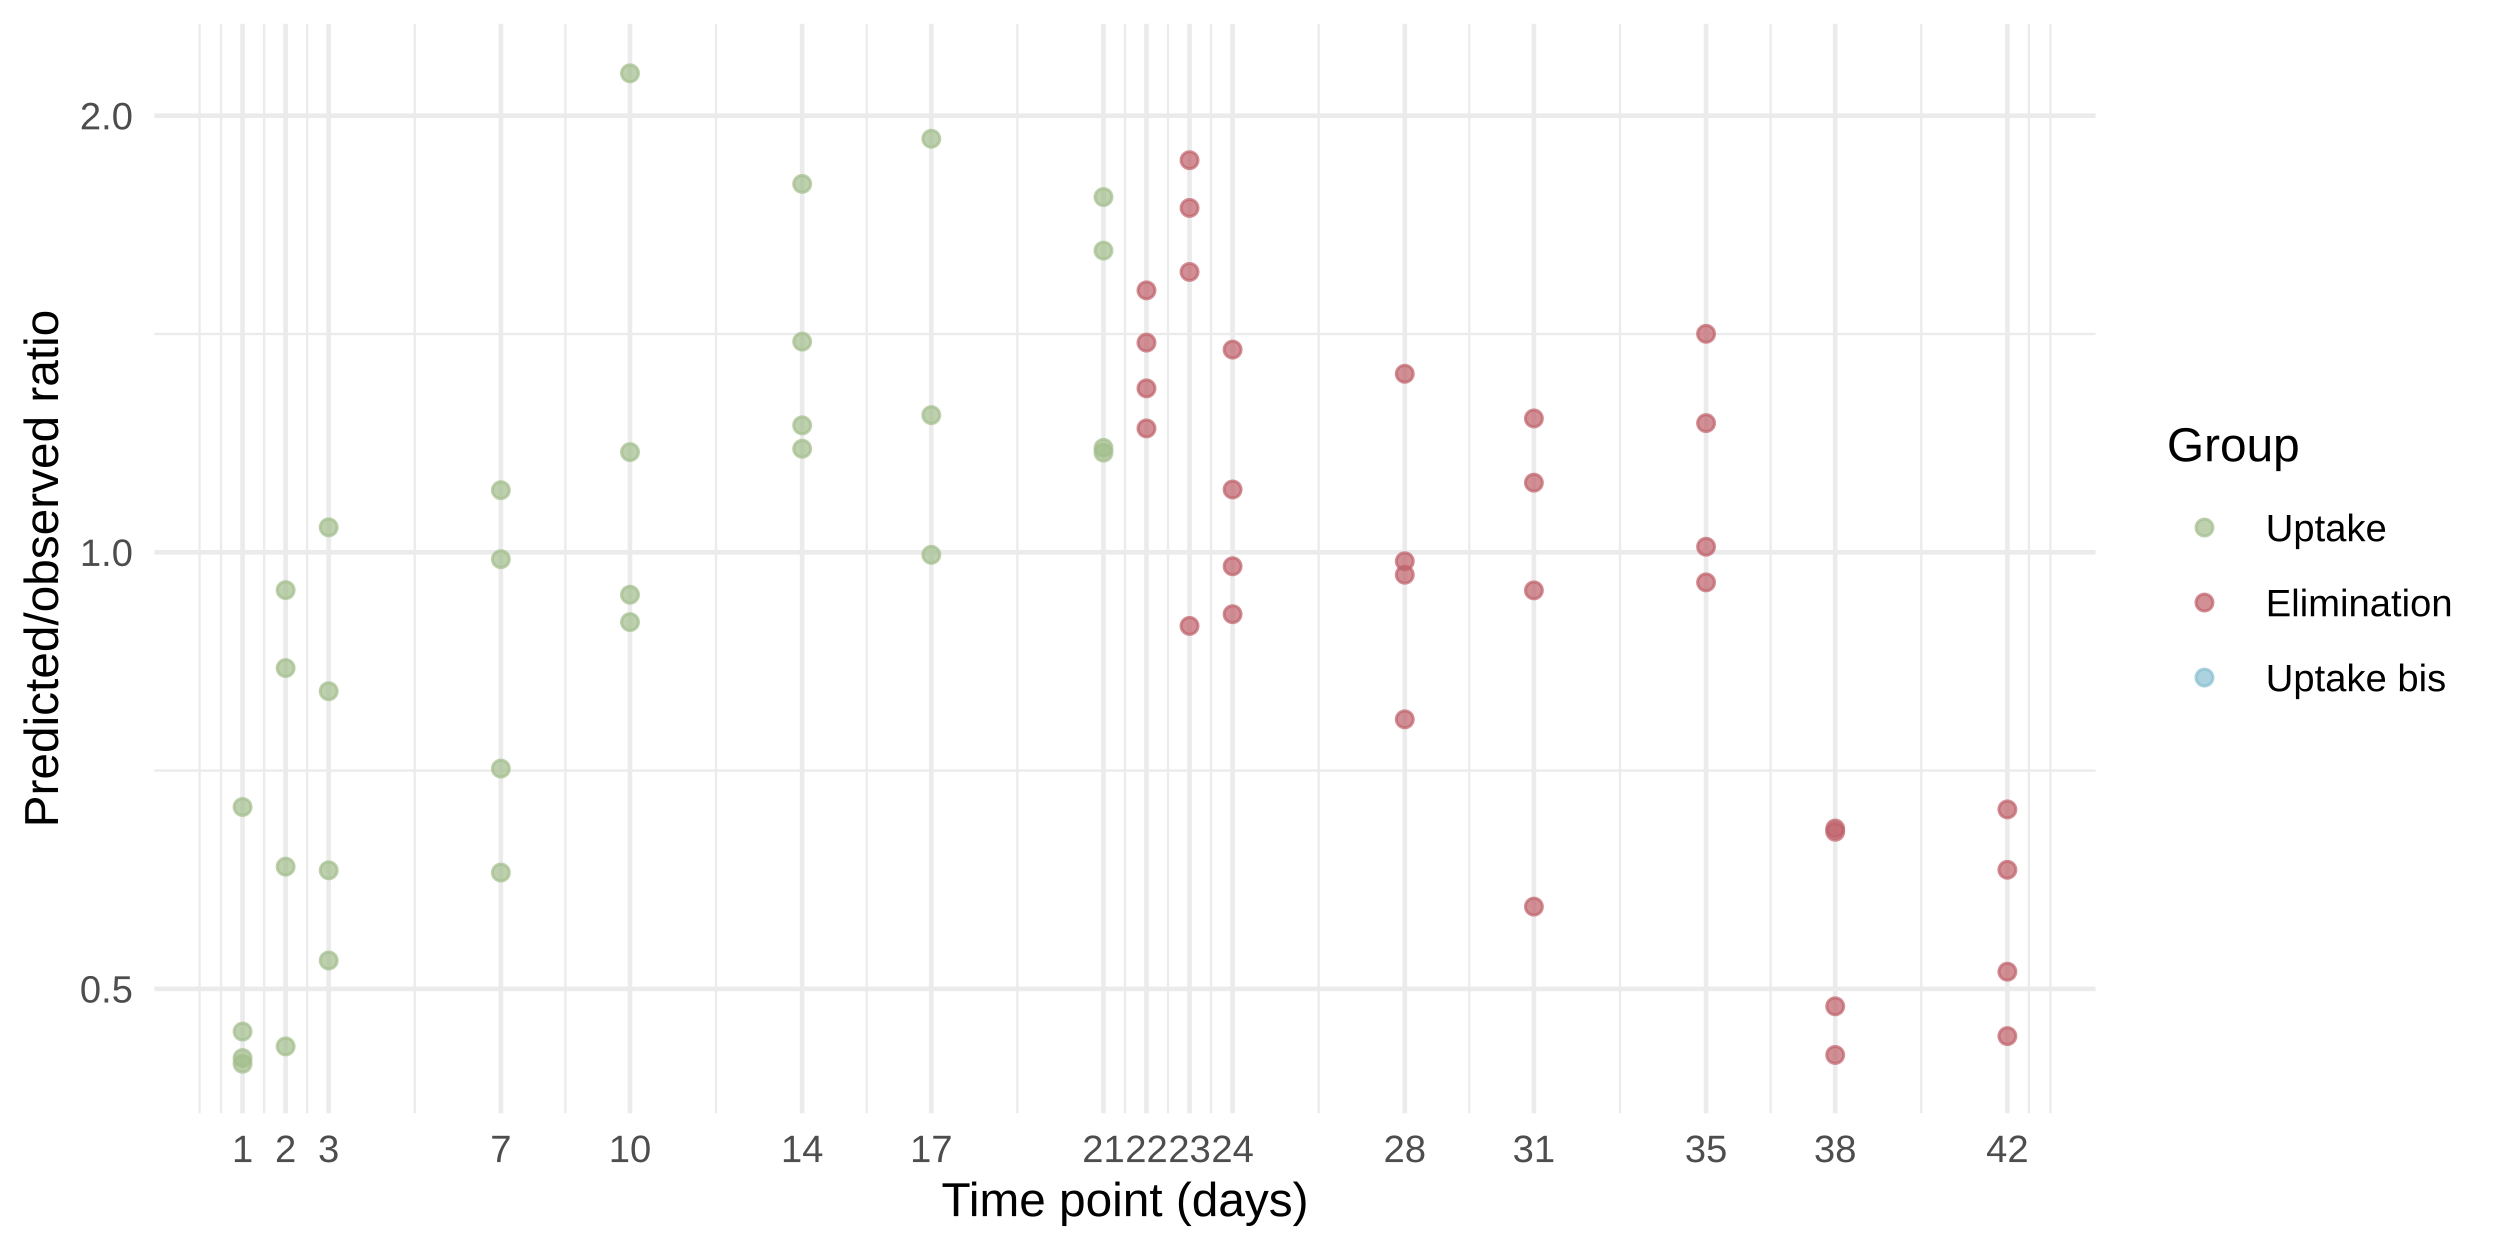
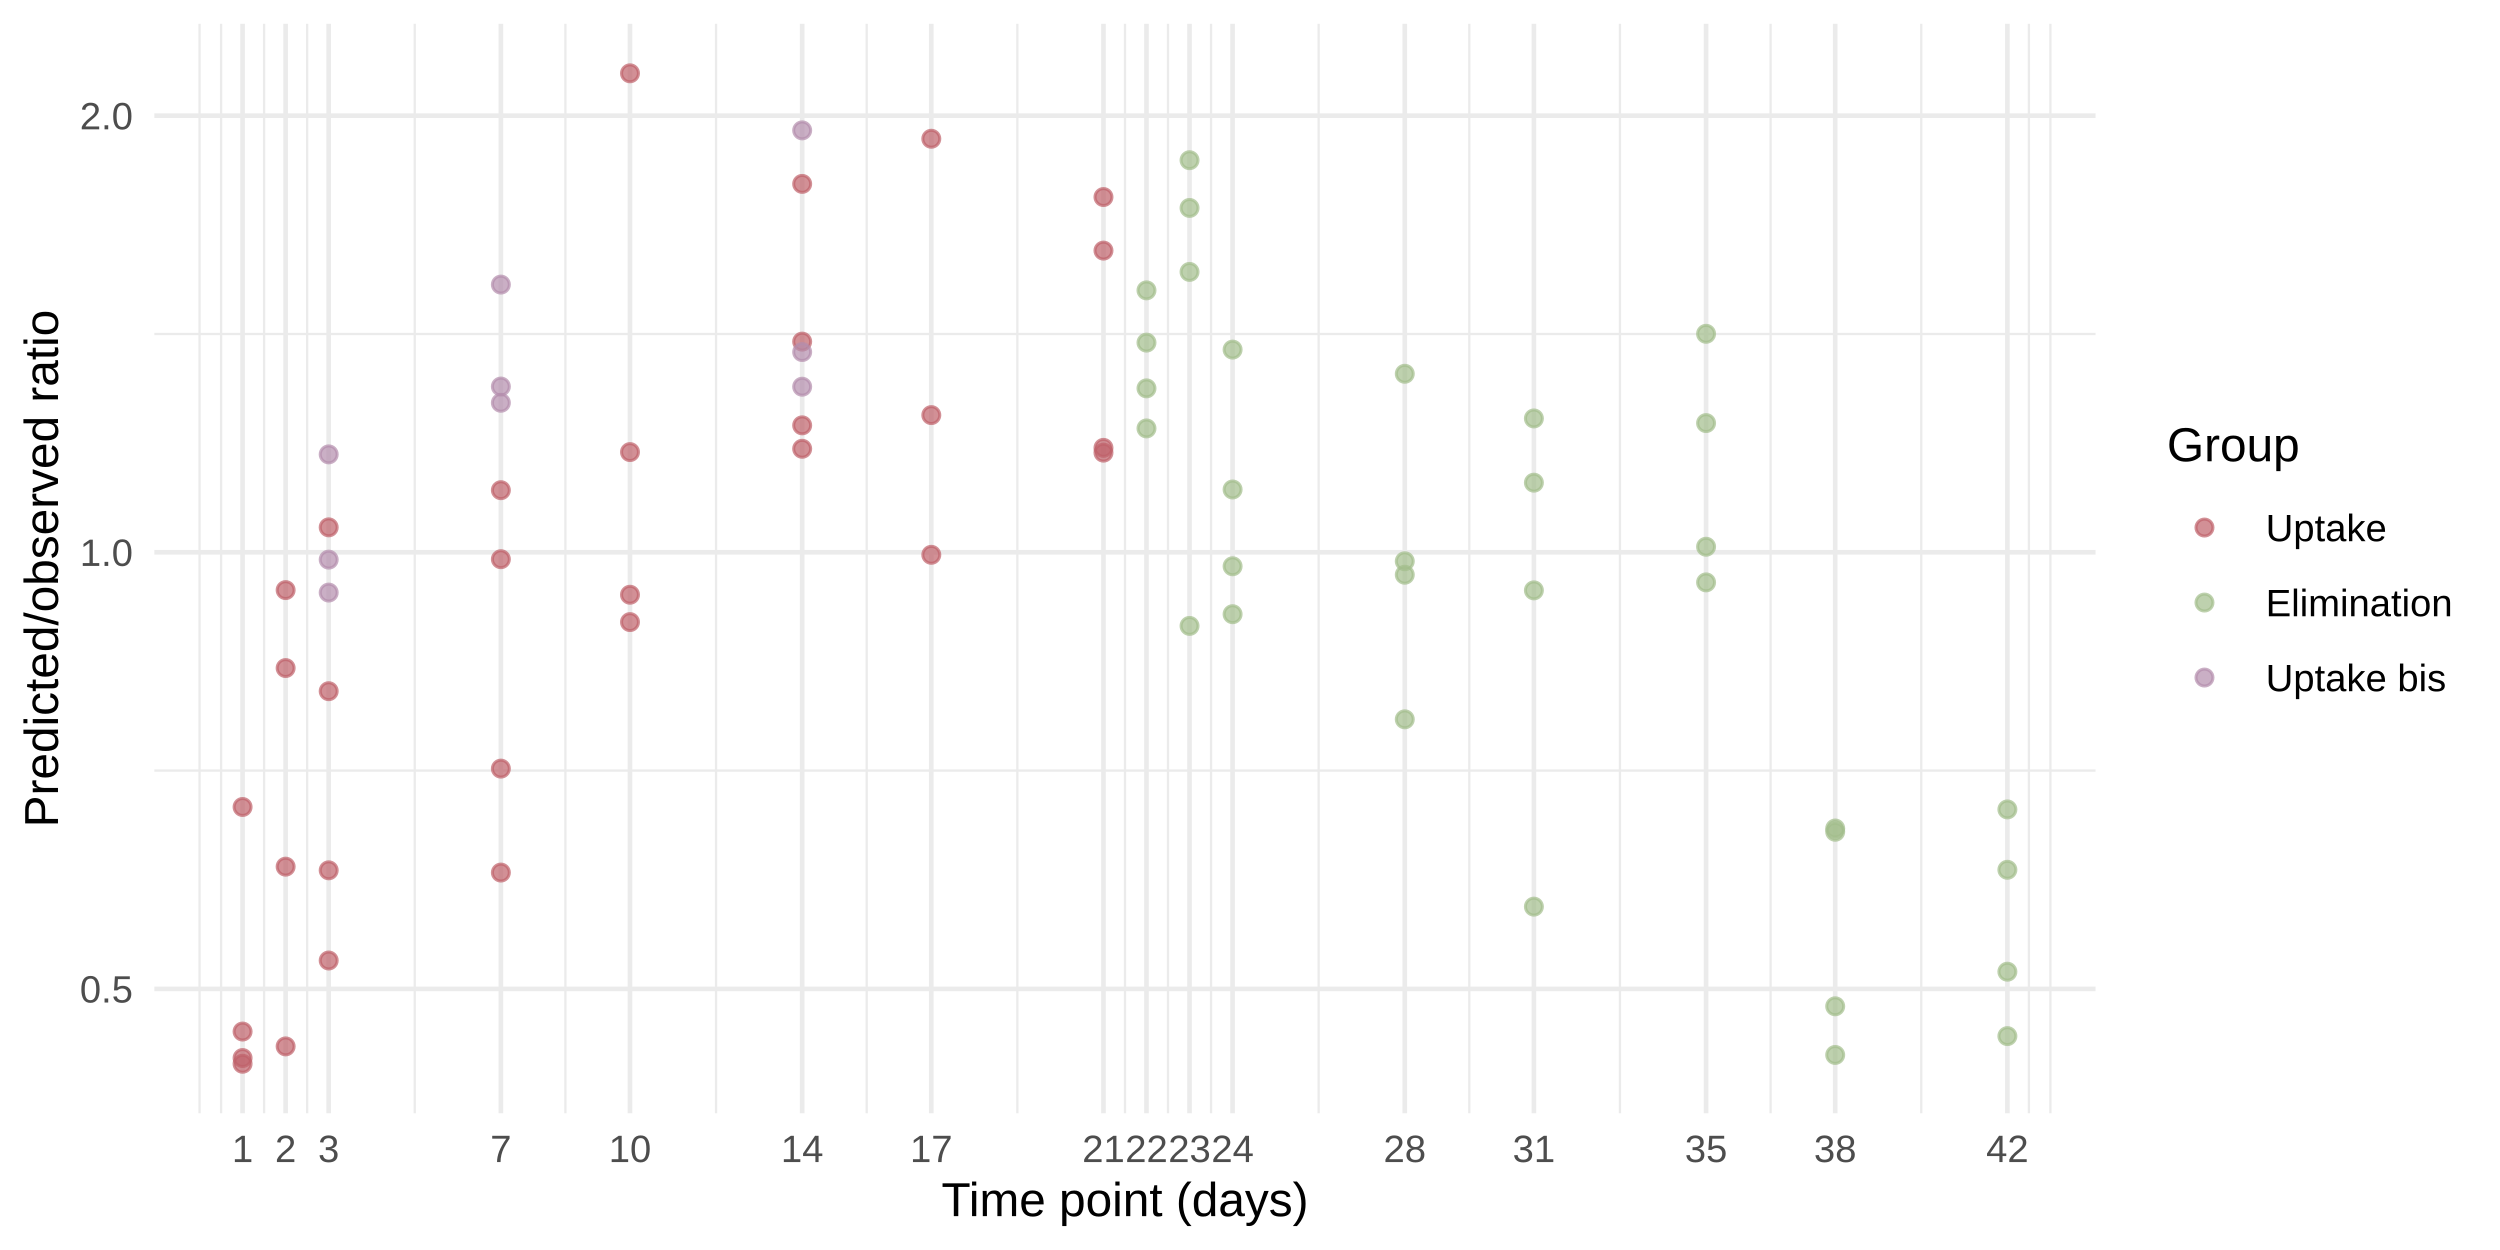
<svg xmlns="http://www.w3.org/2000/svg" width="576.00pt" height="288.00pt" viewBox="0 0 576.00 288.00">
  <g class="svglite">
    <defs>
      <style type="text/css">
    .svglite line, .svglite polyline, .svglite polygon, .svglite path, .svglite rect, .svglite circle {
      fill: none;
      stroke: #000000;
      stroke-linecap: round;
      stroke-linejoin: round;
      stroke-miterlimit: 10.00;
    }
    .svglite text {
      white-space: pre;
    }
    .svglite g.glyphgroup path {
      fill: inherit;
      stroke: none;
    }
  </style>
    </defs>
    <rect width="100%" height="100%" style="stroke: none; fill: #FFFFFF;" />
    <defs>
      <clipPath id="cpMC4wMHw1NzYuMDB8MC4wMHwyODguMDA=">
        <rect x="0.00" y="0.00" width="576.00" height="288.00" />
      </clipPath>
    </defs>
    <g clip-path="url(#cpMC4wMHw1NzYuMDB8MC4wMHwyODguMDA=)">
      <rect x="-0" y="0.00" width="576.00" height="288.00" style="stroke-width: 1.07; stroke: none; fill: #FFFFFF;" />
    </g>
    <defs>
      <clipPath id="cpMzUuNTZ8NDgyLjgzfDUuNDh8MjU2LjUw">
        <rect x="35.56" y="5.48" width="447.26" height="251.02" />
      </clipPath>
    </defs>
    <g clip-path="url(#cpMzUuNTZ8NDgyLjgzfDUuNDh8MjU2LjUw)">
      <polyline points="35.56,177.54 482.83,177.54 " style="stroke-width: 0.53; stroke: #EBEBEB; stroke-linecap: butt;" />
      <polyline points="35.56,76.95 482.83,76.95 " style="stroke-width: 0.53; stroke: #EBEBEB; stroke-linecap: butt;" />
      <polyline points="45.98,256.50 45.98,5.48 " style="stroke-width: 0.53; stroke: #EBEBEB; stroke-linecap: butt;" />
      <polyline points="50.94,256.50 50.94,5.48 " style="stroke-width: 0.53; stroke: #EBEBEB; stroke-linecap: butt;" />
      <polyline points="60.85,256.50 60.85,5.48 " style="stroke-width: 0.53; stroke: #EBEBEB; stroke-linecap: butt;" />
      <polyline points="70.77,256.50 70.77,5.48 " style="stroke-width: 0.53; stroke: #EBEBEB; stroke-linecap: butt;" />
      <polyline points="95.56,256.50 95.56,5.48 " style="stroke-width: 0.53; stroke: #EBEBEB; stroke-linecap: butt;" />
      <polyline points="130.27,256.50 130.27,5.48 " style="stroke-width: 0.53; stroke: #EBEBEB; stroke-linecap: butt;" />
      <polyline points="164.98,256.50 164.98,5.48 " style="stroke-width: 0.53; stroke: #EBEBEB; stroke-linecap: butt;" />
      <polyline points="199.69,256.50 199.69,5.48 " style="stroke-width: 0.53; stroke: #EBEBEB; stroke-linecap: butt;" />
      <polyline points="234.40,256.50 234.40,5.48 " style="stroke-width: 0.53; stroke: #EBEBEB; stroke-linecap: butt;" />
      <polyline points="259.20,256.50 259.20,5.48 " style="stroke-width: 0.53; stroke: #EBEBEB; stroke-linecap: butt;" />
      <polyline points="269.11,256.50 269.11,5.48 " style="stroke-width: 0.53; stroke: #EBEBEB; stroke-linecap: butt;" />
      <polyline points="279.03,256.50 279.03,5.48 " style="stroke-width: 0.53; stroke: #EBEBEB; stroke-linecap: butt;" />
      <polyline points="303.82,256.50 303.82,5.48 " style="stroke-width: 0.53; stroke: #EBEBEB; stroke-linecap: butt;" />
      <polyline points="338.53,256.50 338.53,5.48 " style="stroke-width: 0.53; stroke: #EBEBEB; stroke-linecap: butt;" />
      <polyline points="373.24,256.50 373.24,5.48 " style="stroke-width: 0.53; stroke: #EBEBEB; stroke-linecap: butt;" />
      <polyline points="407.95,256.50 407.95,5.48 " style="stroke-width: 0.53; stroke: #EBEBEB; stroke-linecap: butt;" />
      <polyline points="442.66,256.50 442.66,5.48 " style="stroke-width: 0.53; stroke: #EBEBEB; stroke-linecap: butt;" />
      <polyline points="467.46,256.50 467.46,5.48 " style="stroke-width: 0.53; stroke: #EBEBEB; stroke-linecap: butt;" />
      <polyline points="472.41,256.50 472.41,5.48 " style="stroke-width: 0.53; stroke: #EBEBEB; stroke-linecap: butt;" />
      <polyline points="35.56,227.84 482.83,227.84 " style="stroke-width: 1.07; stroke: #EBEBEB; stroke-linecap: butt;" />
      <polyline points="35.56,127.24 482.83,127.24 " style="stroke-width: 1.07; stroke: #EBEBEB; stroke-linecap: butt;" />
      <polyline points="35.56,26.65 482.83,26.65 " style="stroke-width: 1.07; stroke: #EBEBEB; stroke-linecap: butt;" />
      <polyline points="55.89,256.50 55.89,5.48 " style="stroke-width: 1.07; stroke: #EBEBEB; stroke-linecap: butt;" />
      <polyline points="65.81,256.50 65.81,5.48 " style="stroke-width: 1.07; stroke: #EBEBEB; stroke-linecap: butt;" />
      <polyline points="75.73,256.50 75.73,5.48 " style="stroke-width: 1.07; stroke: #EBEBEB; stroke-linecap: butt;" />
      <polyline points="115.40,256.50 115.40,5.48 " style="stroke-width: 1.07; stroke: #EBEBEB; stroke-linecap: butt;" />
      <polyline points="145.15,256.50 145.15,5.48 " style="stroke-width: 1.07; stroke: #EBEBEB; stroke-linecap: butt;" />
      <polyline points="184.82,256.50 184.82,5.48 " style="stroke-width: 1.07; stroke: #EBEBEB; stroke-linecap: butt;" />
      <polyline points="214.57,256.50 214.57,5.48 " style="stroke-width: 1.07; stroke: #EBEBEB; stroke-linecap: butt;" />
      <polyline points="254.24,256.50 254.24,5.48 " style="stroke-width: 1.07; stroke: #EBEBEB; stroke-linecap: butt;" />
      <polyline points="264.15,256.50 264.15,5.48 " style="stroke-width: 1.07; stroke: #EBEBEB; stroke-linecap: butt;" />
      <polyline points="274.07,256.50 274.07,5.48 " style="stroke-width: 1.07; stroke: #EBEBEB; stroke-linecap: butt;" />
      <polyline points="283.99,256.50 283.99,5.48 " style="stroke-width: 1.07; stroke: #EBEBEB; stroke-linecap: butt;" />
      <polyline points="323.66,256.50 323.66,5.48 " style="stroke-width: 1.07; stroke: #EBEBEB; stroke-linecap: butt;" />
      <polyline points="353.41,256.50 353.41,5.48 " style="stroke-width: 1.07; stroke: #EBEBEB; stroke-linecap: butt;" />
      <polyline points="393.08,256.50 393.08,5.48 " style="stroke-width: 1.07; stroke: #EBEBEB; stroke-linecap: butt;" />
      <polyline points="422.83,256.50 422.83,5.48 " style="stroke-width: 1.07; stroke: #EBEBEB; stroke-linecap: butt;" />
      <polyline points="462.50,256.50 462.50,5.48 " style="stroke-width: 1.07; stroke: #EBEBEB; stroke-linecap: butt;" />
-       <circle cx="55.89" cy="237.67" r="1.95" style="stroke-width: 0.71; stroke: #A3BE8C; stroke-opacity: 0.70; fill: #A3BE8C; fill-opacity: 0.70;" />
-       <circle cx="55.89" cy="185.93" r="1.95" style="stroke-width: 0.71; stroke: #A3BE8C; stroke-opacity: 0.70; fill: #A3BE8C; fill-opacity: 0.70;" />
-       <circle cx="55.89" cy="245.09" r="1.95" style="stroke-width: 0.71; stroke: #A3BE8C; stroke-opacity: 0.70; fill: #A3BE8C; fill-opacity: 0.70;" />
-       <circle cx="55.89" cy="243.77" r="1.95" style="stroke-width: 0.71; stroke: #A3BE8C; stroke-opacity: 0.70; fill: #A3BE8C; fill-opacity: 0.70;" />
-       <circle cx="65.81" cy="153.92" r="1.95" style="stroke-width: 0.71; stroke: #A3BE8C; stroke-opacity: 0.70; fill: #A3BE8C; fill-opacity: 0.70;" />
-       <circle cx="65.81" cy="135.96" r="1.95" style="stroke-width: 0.71; stroke: #A3BE8C; stroke-opacity: 0.70; fill: #A3BE8C; fill-opacity: 0.70;" />
-       <circle cx="65.81" cy="199.68" r="1.95" style="stroke-width: 0.71; stroke: #A3BE8C; stroke-opacity: 0.70; fill: #A3BE8C; fill-opacity: 0.70;" />
-       <circle cx="65.81" cy="241.09" r="1.95" style="stroke-width: 0.71; stroke: #A3BE8C; stroke-opacity: 0.70; fill: #A3BE8C; fill-opacity: 0.70;" />
-       <circle cx="75.73" cy="121.50" r="1.95" style="stroke-width: 0.71; stroke: #A3BE8C; stroke-opacity: 0.70; fill: #A3BE8C; fill-opacity: 0.70;" />
-       <circle cx="75.73" cy="159.25" r="1.95" style="stroke-width: 0.71; stroke: #A3BE8C; stroke-opacity: 0.70; fill: #A3BE8C; fill-opacity: 0.70;" />
-       <circle cx="75.73" cy="221.30" r="1.95" style="stroke-width: 0.71; stroke: #A3BE8C; stroke-opacity: 0.70; fill: #A3BE8C; fill-opacity: 0.70;" />
-       <circle cx="75.73" cy="200.52" r="1.95" style="stroke-width: 0.71; stroke: #A3BE8C; stroke-opacity: 0.70; fill: #A3BE8C; fill-opacity: 0.70;" />
-       <circle cx="115.40" cy="112.94" r="1.95" style="stroke-width: 0.71; stroke: #A3BE8C; stroke-opacity: 0.70; fill: #A3BE8C; fill-opacity: 0.70;" />
-       <circle cx="115.40" cy="128.84" r="1.95" style="stroke-width: 0.71; stroke: #A3BE8C; stroke-opacity: 0.70; fill: #A3BE8C; fill-opacity: 0.70;" />
-       <circle cx="115.40" cy="177.09" r="1.95" style="stroke-width: 0.71; stroke: #A3BE8C; stroke-opacity: 0.70; fill: #A3BE8C; fill-opacity: 0.70;" />
-       <circle cx="115.40" cy="201.04" r="1.95" style="stroke-width: 0.71; stroke: #A3BE8C; stroke-opacity: 0.70; fill: #A3BE8C; fill-opacity: 0.70;" />
-       <circle cx="145.15" cy="104.16" r="1.95" style="stroke-width: 0.71; stroke: #A3BE8C; stroke-opacity: 0.70; fill: #A3BE8C; fill-opacity: 0.70;" />
-       <circle cx="145.15" cy="16.89" r="1.95" style="stroke-width: 0.71; stroke: #A3BE8C; stroke-opacity: 0.70; fill: #A3BE8C; fill-opacity: 0.70;" />
-       <circle cx="145.15" cy="137.03" r="1.95" style="stroke-width: 0.71; stroke: #A3BE8C; stroke-opacity: 0.70; fill: #A3BE8C; fill-opacity: 0.70;" />
-       <circle cx="145.15" cy="143.33" r="1.95" style="stroke-width: 0.71; stroke: #A3BE8C; stroke-opacity: 0.70; fill: #A3BE8C; fill-opacity: 0.70;" />
-       <circle cx="184.82" cy="78.71" r="1.95" style="stroke-width: 0.71; stroke: #A3BE8C; stroke-opacity: 0.70; fill: #A3BE8C; fill-opacity: 0.70;" />
-       <circle cx="184.82" cy="42.37" r="1.95" style="stroke-width: 0.71; stroke: #A3BE8C; stroke-opacity: 0.70; fill: #A3BE8C; fill-opacity: 0.70;" />
-       <circle cx="184.82" cy="103.40" r="1.95" style="stroke-width: 0.71; stroke: #A3BE8C; stroke-opacity: 0.70; fill: #A3BE8C; fill-opacity: 0.70;" />
-       <circle cx="184.82" cy="98.00" r="1.95" style="stroke-width: 0.71; stroke: #A3BE8C; stroke-opacity: 0.70; fill: #A3BE8C; fill-opacity: 0.70;" />
-       <circle cx="214.57" cy="31.97" r="1.95" style="stroke-width: 0.71; stroke: #A3BE8C; stroke-opacity: 0.70; fill: #A3BE8C; fill-opacity: 0.70;" />
-       <circle cx="214.57" cy="127.83" r="1.95" style="stroke-width: 0.71; stroke: #A3BE8C; stroke-opacity: 0.70; fill: #A3BE8C; fill-opacity: 0.70;" />
-       <circle cx="214.57" cy="95.64" r="1.95" style="stroke-width: 0.71; stroke: #A3BE8C; stroke-opacity: 0.70; fill: #A3BE8C; fill-opacity: 0.70;" />
-       <circle cx="254.24" cy="45.40" r="1.95" style="stroke-width: 0.71; stroke: #A3BE8C; stroke-opacity: 0.70; fill: #A3BE8C; fill-opacity: 0.70;" />
-       <circle cx="254.24" cy="103.19" r="1.95" style="stroke-width: 0.71; stroke: #A3BE8C; stroke-opacity: 0.70; fill: #A3BE8C; fill-opacity: 0.70;" />
-       <circle cx="254.24" cy="57.74" r="1.95" style="stroke-width: 0.71; stroke: #A3BE8C; stroke-opacity: 0.70; fill: #A3BE8C; fill-opacity: 0.70;" />
-       <circle cx="254.24" cy="104.29" r="1.95" style="stroke-width: 0.71; stroke: #A3BE8C; stroke-opacity: 0.70; fill: #A3BE8C; fill-opacity: 0.70;" />
-       <circle cx="264.15" cy="78.94" r="1.95" style="stroke-width: 0.71; stroke: #BF616A; stroke-opacity: 0.70; fill: #BF616A; fill-opacity: 0.70;" />
-       <circle cx="264.15" cy="89.48" r="1.95" style="stroke-width: 0.71; stroke: #BF616A; stroke-opacity: 0.70; fill: #BF616A; fill-opacity: 0.70;" />
-       <circle cx="264.15" cy="98.71" r="1.95" style="stroke-width: 0.71; stroke: #BF616A; stroke-opacity: 0.70; fill: #BF616A; fill-opacity: 0.70;" />
-       <circle cx="264.15" cy="66.90" r="1.95" style="stroke-width: 0.71; stroke: #BF616A; stroke-opacity: 0.70; fill: #BF616A; fill-opacity: 0.70;" />
-       <circle cx="274.07" cy="144.21" r="1.95" style="stroke-width: 0.71; stroke: #BF616A; stroke-opacity: 0.70; fill: #BF616A; fill-opacity: 0.70;" />
-       <circle cx="274.07" cy="62.65" r="1.95" style="stroke-width: 0.71; stroke: #BF616A; stroke-opacity: 0.70; fill: #BF616A; fill-opacity: 0.70;" />
-       <circle cx="274.07" cy="36.91" r="1.95" style="stroke-width: 0.71; stroke: #BF616A; stroke-opacity: 0.70; fill: #BF616A; fill-opacity: 0.70;" />
-       <circle cx="274.07" cy="47.91" r="1.95" style="stroke-width: 0.71; stroke: #BF616A; stroke-opacity: 0.70; fill: #BF616A; fill-opacity: 0.70;" />
-       <circle cx="283.99" cy="80.55" r="1.95" style="stroke-width: 0.71; stroke: #BF616A; stroke-opacity: 0.70; fill: #BF616A; fill-opacity: 0.70;" />
-       <circle cx="283.99" cy="130.47" r="1.95" style="stroke-width: 0.71; stroke: #BF616A; stroke-opacity: 0.70; fill: #BF616A; fill-opacity: 0.70;" />
-       <circle cx="283.99" cy="112.78" r="1.95" style="stroke-width: 0.71; stroke: #BF616A; stroke-opacity: 0.70; fill: #BF616A; fill-opacity: 0.70;" />
-       <circle cx="283.99" cy="141.51" r="1.95" style="stroke-width: 0.71; stroke: #BF616A; stroke-opacity: 0.70; fill: #BF616A; fill-opacity: 0.70;" />
-       <circle cx="323.66" cy="165.73" r="1.95" style="stroke-width: 0.71; stroke: #BF616A; stroke-opacity: 0.70; fill: #BF616A; fill-opacity: 0.70;" />
-       <circle cx="323.66" cy="86.12" r="1.95" style="stroke-width: 0.71; stroke: #BF616A; stroke-opacity: 0.70; fill: #BF616A; fill-opacity: 0.70;" />
-       <circle cx="323.66" cy="129.31" r="1.95" style="stroke-width: 0.71; stroke: #BF616A; stroke-opacity: 0.70; fill: #BF616A; fill-opacity: 0.70;" />
-       <circle cx="323.66" cy="132.42" r="1.95" style="stroke-width: 0.71; stroke: #BF616A; stroke-opacity: 0.70; fill: #BF616A; fill-opacity: 0.70;" />
-       <circle cx="353.41" cy="208.89" r="1.95" style="stroke-width: 0.71; stroke: #BF616A; stroke-opacity: 0.70; fill: #BF616A; fill-opacity: 0.70;" />
-       <circle cx="353.41" cy="96.41" r="1.95" style="stroke-width: 0.71; stroke: #BF616A; stroke-opacity: 0.70; fill: #BF616A; fill-opacity: 0.70;" />
-       <circle cx="353.41" cy="111.21" r="1.95" style="stroke-width: 0.71; stroke: #BF616A; stroke-opacity: 0.70; fill: #BF616A; fill-opacity: 0.70;" />
-       <circle cx="353.41" cy="136.02" r="1.95" style="stroke-width: 0.71; stroke: #BF616A; stroke-opacity: 0.70; fill: #BF616A; fill-opacity: 0.70;" />
-       <circle cx="393.08" cy="97.48" r="1.95" style="stroke-width: 0.71; stroke: #BF616A; stroke-opacity: 0.70; fill: #BF616A; fill-opacity: 0.70;" />
-       <circle cx="393.08" cy="134.18" r="1.95" style="stroke-width: 0.71; stroke: #BF616A; stroke-opacity: 0.70; fill: #BF616A; fill-opacity: 0.70;" />
-       <circle cx="393.08" cy="125.97" r="1.95" style="stroke-width: 0.71; stroke: #BF616A; stroke-opacity: 0.70; fill: #BF616A; fill-opacity: 0.70;" />
-       <circle cx="393.08" cy="76.91" r="1.95" style="stroke-width: 0.71; stroke: #BF616A; stroke-opacity: 0.70; fill: #BF616A; fill-opacity: 0.70;" />
-       <circle cx="422.83" cy="231.85" r="1.95" style="stroke-width: 0.71; stroke: #BF616A; stroke-opacity: 0.70; fill: #BF616A; fill-opacity: 0.70;" />
-       <circle cx="422.83" cy="243.06" r="1.95" style="stroke-width: 0.71; stroke: #BF616A; stroke-opacity: 0.70; fill: #BF616A; fill-opacity: 0.70;" />
-       <circle cx="422.83" cy="191.64" r="1.95" style="stroke-width: 0.71; stroke: #BF616A; stroke-opacity: 0.70; fill: #BF616A; fill-opacity: 0.70;" />
-       <circle cx="422.83" cy="190.89" r="1.95" style="stroke-width: 0.71; stroke: #BF616A; stroke-opacity: 0.70; fill: #BF616A; fill-opacity: 0.70;" />
-       <circle cx="462.50" cy="238.72" r="1.95" style="stroke-width: 0.71; stroke: #BF616A; stroke-opacity: 0.70; fill: #BF616A; fill-opacity: 0.70;" />
-       <circle cx="462.50" cy="186.49" r="1.95" style="stroke-width: 0.71; stroke: #BF616A; stroke-opacity: 0.70; fill: #BF616A; fill-opacity: 0.70;" />
-       <circle cx="462.50" cy="200.40" r="1.95" style="stroke-width: 0.71; stroke: #BF616A; stroke-opacity: 0.70; fill: #BF616A; fill-opacity: 0.70;" />
-       <circle cx="462.50" cy="223.88" r="1.95" style="stroke-width: 0.71; stroke: #BF616A; stroke-opacity: 0.70; fill: #BF616A; fill-opacity: 0.70;" />
+       <circle cx="55.89" cy="237.67" r="1.95" style="stroke-width: 0.71; stroke: #BF616A; stroke-opacity: 0.70; fill: #BF616A; fill-opacity: 0.70;" />
+       <circle cx="55.89" cy="185.93" r="1.95" style="stroke-width: 0.71; stroke: #BF616A; stroke-opacity: 0.70; fill: #BF616A; fill-opacity: 0.70;" />
+       <circle cx="55.89" cy="245.09" r="1.95" style="stroke-width: 0.71; stroke: #BF616A; stroke-opacity: 0.70; fill: #BF616A; fill-opacity: 0.70;" />
+       <circle cx="55.89" cy="243.77" r="1.95" style="stroke-width: 0.71; stroke: #BF616A; stroke-opacity: 0.70; fill: #BF616A; fill-opacity: 0.70;" />
+       <circle cx="65.81" cy="153.92" r="1.95" style="stroke-width: 0.71; stroke: #BF616A; stroke-opacity: 0.70; fill: #BF616A; fill-opacity: 0.70;" />
+       <circle cx="65.81" cy="135.96" r="1.95" style="stroke-width: 0.71; stroke: #BF616A; stroke-opacity: 0.70; fill: #BF616A; fill-opacity: 0.70;" />
+       <circle cx="65.81" cy="199.68" r="1.95" style="stroke-width: 0.71; stroke: #BF616A; stroke-opacity: 0.70; fill: #BF616A; fill-opacity: 0.70;" />
+       <circle cx="65.81" cy="241.09" r="1.95" style="stroke-width: 0.71; stroke: #BF616A; stroke-opacity: 0.70; fill: #BF616A; fill-opacity: 0.70;" />
+       <circle cx="75.73" cy="121.50" r="1.95" style="stroke-width: 0.71; stroke: #BF616A; stroke-opacity: 0.70; fill: #BF616A; fill-opacity: 0.70;" />
+       <circle cx="75.73" cy="159.25" r="1.95" style="stroke-width: 0.71; stroke: #BF616A; stroke-opacity: 0.70; fill: #BF616A; fill-opacity: 0.70;" />
+       <circle cx="75.73" cy="221.30" r="1.95" style="stroke-width: 0.71; stroke: #BF616A; stroke-opacity: 0.70; fill: #BF616A; fill-opacity: 0.70;" />
+       <circle cx="75.73" cy="200.52" r="1.95" style="stroke-width: 0.71; stroke: #BF616A; stroke-opacity: 0.70; fill: #BF616A; fill-opacity: 0.70;" />
+       <circle cx="115.40" cy="112.94" r="1.95" style="stroke-width: 0.71; stroke: #BF616A; stroke-opacity: 0.70; fill: #BF616A; fill-opacity: 0.70;" />
+       <circle cx="115.40" cy="128.84" r="1.95" style="stroke-width: 0.71; stroke: #BF616A; stroke-opacity: 0.70; fill: #BF616A; fill-opacity: 0.70;" />
+       <circle cx="115.40" cy="177.09" r="1.95" style="stroke-width: 0.71; stroke: #BF616A; stroke-opacity: 0.70; fill: #BF616A; fill-opacity: 0.70;" />
+       <circle cx="115.40" cy="201.04" r="1.95" style="stroke-width: 0.71; stroke: #BF616A; stroke-opacity: 0.70; fill: #BF616A; fill-opacity: 0.70;" />
+       <circle cx="145.15" cy="104.16" r="1.95" style="stroke-width: 0.71; stroke: #BF616A; stroke-opacity: 0.70; fill: #BF616A; fill-opacity: 0.70;" />
+       <circle cx="145.15" cy="16.89" r="1.95" style="stroke-width: 0.71; stroke: #BF616A; stroke-opacity: 0.70; fill: #BF616A; fill-opacity: 0.70;" />
+       <circle cx="145.15" cy="137.03" r="1.95" style="stroke-width: 0.71; stroke: #BF616A; stroke-opacity: 0.70; fill: #BF616A; fill-opacity: 0.70;" />
+       <circle cx="145.15" cy="143.33" r="1.95" style="stroke-width: 0.71; stroke: #BF616A; stroke-opacity: 0.70; fill: #BF616A; fill-opacity: 0.70;" />
+       <circle cx="184.82" cy="78.71" r="1.95" style="stroke-width: 0.71; stroke: #BF616A; stroke-opacity: 0.70; fill: #BF616A; fill-opacity: 0.70;" />
+       <circle cx="184.82" cy="42.37" r="1.95" style="stroke-width: 0.71; stroke: #BF616A; stroke-opacity: 0.70; fill: #BF616A; fill-opacity: 0.70;" />
+       <circle cx="184.82" cy="103.40" r="1.95" style="stroke-width: 0.71; stroke: #BF616A; stroke-opacity: 0.70; fill: #BF616A; fill-opacity: 0.70;" />
+       <circle cx="184.82" cy="98.00" r="1.95" style="stroke-width: 0.71; stroke: #BF616A; stroke-opacity: 0.70; fill: #BF616A; fill-opacity: 0.70;" />
+       <circle cx="214.57" cy="31.97" r="1.95" style="stroke-width: 0.71; stroke: #BF616A; stroke-opacity: 0.70; fill: #BF616A; fill-opacity: 0.70;" />
+       <circle cx="214.57" cy="127.83" r="1.95" style="stroke-width: 0.71; stroke: #BF616A; stroke-opacity: 0.70; fill: #BF616A; fill-opacity: 0.70;" />
+       <circle cx="214.57" cy="95.64" r="1.95" style="stroke-width: 0.71; stroke: #BF616A; stroke-opacity: 0.70; fill: #BF616A; fill-opacity: 0.70;" />
+       <circle cx="254.24" cy="45.40" r="1.95" style="stroke-width: 0.71; stroke: #BF616A; stroke-opacity: 0.70; fill: #BF616A; fill-opacity: 0.70;" />
+       <circle cx="254.24" cy="103.19" r="1.95" style="stroke-width: 0.71; stroke: #BF616A; stroke-opacity: 0.70; fill: #BF616A; fill-opacity: 0.70;" />
+       <circle cx="254.24" cy="57.74" r="1.95" style="stroke-width: 0.71; stroke: #BF616A; stroke-opacity: 0.70; fill: #BF616A; fill-opacity: 0.70;" />
+       <circle cx="254.24" cy="104.29" r="1.95" style="stroke-width: 0.71; stroke: #BF616A; stroke-opacity: 0.70; fill: #BF616A; fill-opacity: 0.70;" />
+       <circle cx="264.15" cy="78.94" r="1.95" style="stroke-width: 0.71; stroke: #A3BE8C; stroke-opacity: 0.70; fill: #A3BE8C; fill-opacity: 0.70;" />
+       <circle cx="264.15" cy="89.48" r="1.95" style="stroke-width: 0.71; stroke: #A3BE8C; stroke-opacity: 0.70; fill: #A3BE8C; fill-opacity: 0.70;" />
+       <circle cx="264.15" cy="98.71" r="1.95" style="stroke-width: 0.71; stroke: #A3BE8C; stroke-opacity: 0.70; fill: #A3BE8C; fill-opacity: 0.70;" />
+       <circle cx="264.15" cy="66.90" r="1.95" style="stroke-width: 0.71; stroke: #A3BE8C; stroke-opacity: 0.70; fill: #A3BE8C; fill-opacity: 0.70;" />
+       <circle cx="274.07" cy="144.21" r="1.95" style="stroke-width: 0.71; stroke: #A3BE8C; stroke-opacity: 0.70; fill: #A3BE8C; fill-opacity: 0.70;" />
+       <circle cx="274.07" cy="62.65" r="1.95" style="stroke-width: 0.71; stroke: #A3BE8C; stroke-opacity: 0.70; fill: #A3BE8C; fill-opacity: 0.70;" />
+       <circle cx="274.07" cy="36.91" r="1.95" style="stroke-width: 0.71; stroke: #A3BE8C; stroke-opacity: 0.70; fill: #A3BE8C; fill-opacity: 0.70;" />
+       <circle cx="274.07" cy="47.91" r="1.95" style="stroke-width: 0.71; stroke: #A3BE8C; stroke-opacity: 0.70; fill: #A3BE8C; fill-opacity: 0.70;" />
+       <circle cx="283.99" cy="80.55" r="1.95" style="stroke-width: 0.71; stroke: #A3BE8C; stroke-opacity: 0.70; fill: #A3BE8C; fill-opacity: 0.70;" />
+       <circle cx="283.99" cy="130.47" r="1.95" style="stroke-width: 0.71; stroke: #A3BE8C; stroke-opacity: 0.70; fill: #A3BE8C; fill-opacity: 0.70;" />
+       <circle cx="283.99" cy="112.78" r="1.95" style="stroke-width: 0.71; stroke: #A3BE8C; stroke-opacity: 0.70; fill: #A3BE8C; fill-opacity: 0.70;" />
+       <circle cx="283.99" cy="141.51" r="1.95" style="stroke-width: 0.71; stroke: #A3BE8C; stroke-opacity: 0.70; fill: #A3BE8C; fill-opacity: 0.70;" />
+       <circle cx="323.66" cy="165.73" r="1.95" style="stroke-width: 0.71; stroke: #A3BE8C; stroke-opacity: 0.70; fill: #A3BE8C; fill-opacity: 0.70;" />
+       <circle cx="323.66" cy="86.12" r="1.95" style="stroke-width: 0.71; stroke: #A3BE8C; stroke-opacity: 0.70; fill: #A3BE8C; fill-opacity: 0.70;" />
+       <circle cx="323.66" cy="129.31" r="1.95" style="stroke-width: 0.71; stroke: #A3BE8C; stroke-opacity: 0.70; fill: #A3BE8C; fill-opacity: 0.70;" />
+       <circle cx="323.66" cy="132.42" r="1.95" style="stroke-width: 0.71; stroke: #A3BE8C; stroke-opacity: 0.70; fill: #A3BE8C; fill-opacity: 0.70;" />
+       <circle cx="353.41" cy="208.89" r="1.95" style="stroke-width: 0.71; stroke: #A3BE8C; stroke-opacity: 0.70; fill: #A3BE8C; fill-opacity: 0.70;" />
+       <circle cx="353.41" cy="96.41" r="1.95" style="stroke-width: 0.71; stroke: #A3BE8C; stroke-opacity: 0.70; fill: #A3BE8C; fill-opacity: 0.70;" />
+       <circle cx="353.41" cy="111.21" r="1.95" style="stroke-width: 0.71; stroke: #A3BE8C; stroke-opacity: 0.70; fill: #A3BE8C; fill-opacity: 0.70;" />
+       <circle cx="353.41" cy="136.02" r="1.95" style="stroke-width: 0.71; stroke: #A3BE8C; stroke-opacity: 0.70; fill: #A3BE8C; fill-opacity: 0.70;" />
+       <circle cx="393.08" cy="97.48" r="1.95" style="stroke-width: 0.71; stroke: #A3BE8C; stroke-opacity: 0.70; fill: #A3BE8C; fill-opacity: 0.70;" />
+       <circle cx="393.08" cy="134.18" r="1.95" style="stroke-width: 0.71; stroke: #A3BE8C; stroke-opacity: 0.70; fill: #A3BE8C; fill-opacity: 0.70;" />
+       <circle cx="393.08" cy="125.97" r="1.95" style="stroke-width: 0.71; stroke: #A3BE8C; stroke-opacity: 0.70; fill: #A3BE8C; fill-opacity: 0.70;" />
+       <circle cx="393.08" cy="76.91" r="1.95" style="stroke-width: 0.71; stroke: #A3BE8C; stroke-opacity: 0.70; fill: #A3BE8C; fill-opacity: 0.70;" />
+       <circle cx="422.83" cy="231.85" r="1.95" style="stroke-width: 0.71; stroke: #A3BE8C; stroke-opacity: 0.70; fill: #A3BE8C; fill-opacity: 0.70;" />
+       <circle cx="422.83" cy="243.06" r="1.95" style="stroke-width: 0.71; stroke: #A3BE8C; stroke-opacity: 0.70; fill: #A3BE8C; fill-opacity: 0.70;" />
+       <circle cx="422.83" cy="191.64" r="1.95" style="stroke-width: 0.71; stroke: #A3BE8C; stroke-opacity: 0.70; fill: #A3BE8C; fill-opacity: 0.70;" />
+       <circle cx="422.83" cy="190.89" r="1.95" style="stroke-width: 0.71; stroke: #A3BE8C; stroke-opacity: 0.70; fill: #A3BE8C; fill-opacity: 0.70;" />
+       <circle cx="462.50" cy="238.72" r="1.95" style="stroke-width: 0.71; stroke: #A3BE8C; stroke-opacity: 0.70; fill: #A3BE8C; fill-opacity: 0.70;" />
+       <circle cx="462.50" cy="186.49" r="1.95" style="stroke-width: 0.71; stroke: #A3BE8C; stroke-opacity: 0.70; fill: #A3BE8C; fill-opacity: 0.70;" />
+       <circle cx="462.50" cy="200.40" r="1.95" style="stroke-width: 0.71; stroke: #A3BE8C; stroke-opacity: 0.70; fill: #A3BE8C; fill-opacity: 0.70;" />
+       <circle cx="462.50" cy="223.88" r="1.95" style="stroke-width: 0.71; stroke: #A3BE8C; stroke-opacity: 0.70; fill: #A3BE8C; fill-opacity: 0.70;" />
+       <circle cx="75.73" cy="128.94" r="1.95" style="stroke-width: 0.71; stroke: #B48EAD; stroke-opacity: 0.70; fill: #B48EAD; fill-opacity: 0.70;" />
+       <circle cx="75.73" cy="104.69" r="1.95" style="stroke-width: 0.71; stroke: #B48EAD; stroke-opacity: 0.70; fill: #B48EAD; fill-opacity: 0.70;" />
+       <circle cx="75.73" cy="136.53" r="1.95" style="stroke-width: 0.71; stroke: #B48EAD; stroke-opacity: 0.70; fill: #B48EAD; fill-opacity: 0.70;" />
+       <circle cx="115.40" cy="65.57" r="1.95" style="stroke-width: 0.71; stroke: #B48EAD; stroke-opacity: 0.70; fill: #B48EAD; fill-opacity: 0.70;" />
+       <circle cx="115.40" cy="92.80" r="1.95" style="stroke-width: 0.71; stroke: #B48EAD; stroke-opacity: 0.70; fill: #B48EAD; fill-opacity: 0.70;" />
+       <circle cx="115.40" cy="89.06" r="1.95" style="stroke-width: 0.71; stroke: #B48EAD; stroke-opacity: 0.70; fill: #B48EAD; fill-opacity: 0.70;" />
+       <circle cx="184.82" cy="89.10" r="1.95" style="stroke-width: 0.71; stroke: #B48EAD; stroke-opacity: 0.70; fill: #B48EAD; fill-opacity: 0.70;" />
+       <circle cx="184.82" cy="30.04" r="1.95" style="stroke-width: 0.71; stroke: #B48EAD; stroke-opacity: 0.70; fill: #B48EAD; fill-opacity: 0.70;" />
+       <circle cx="184.82" cy="81.11" r="1.95" style="stroke-width: 0.71; stroke: #B48EAD; stroke-opacity: 0.70; fill: #B48EAD; fill-opacity: 0.70;" />
    </g>
    <g clip-path="url(#cpMC4wMHw1NzYuMDB8MC4wMHwyODguMDA=)">
      <text x="30.63" y="230.99" text-anchor="end" style="font-size: 8.80px;fill: #4D4D4D; font-family: &quot;Arial&quot;;" textLength="12.22px" lengthAdjust="spacingAndGlyphs">0.5</text>
      <text x="30.63" y="130.39" text-anchor="end" style="font-size: 8.80px;fill: #4D4D4D; font-family: &quot;Arial&quot;;" textLength="12.22px" lengthAdjust="spacingAndGlyphs">1.0</text>
      <text x="30.63" y="29.80" text-anchor="end" style="font-size: 8.80px;fill: #4D4D4D; font-family: &quot;Arial&quot;;" textLength="12.22px" lengthAdjust="spacingAndGlyphs">2.0</text>
      <text x="55.89" y="267.74" text-anchor="middle" style="font-size: 8.80px;fill: #4D4D4D; font-family: &quot;Arial&quot;;" textLength="4.89px" lengthAdjust="spacingAndGlyphs">1</text>
      <text x="65.81" y="267.74" text-anchor="middle" style="font-size: 8.80px;fill: #4D4D4D; font-family: &quot;Arial&quot;;" textLength="4.89px" lengthAdjust="spacingAndGlyphs">2</text>
      <text x="75.73" y="267.74" text-anchor="middle" style="font-size: 8.80px;fill: #4D4D4D; font-family: &quot;Arial&quot;;" textLength="4.89px" lengthAdjust="spacingAndGlyphs">3</text>
      <text x="115.40" y="267.74" text-anchor="middle" style="font-size: 8.80px;fill: #4D4D4D; font-family: &quot;Arial&quot;;" textLength="4.89px" lengthAdjust="spacingAndGlyphs">7</text>
      <text x="145.15" y="267.74" text-anchor="middle" style="font-size: 8.80px;fill: #4D4D4D; font-family: &quot;Arial&quot;;" textLength="9.78px" lengthAdjust="spacingAndGlyphs">10</text>
      <text x="184.82" y="267.74" text-anchor="middle" style="font-size: 8.80px;fill: #4D4D4D; font-family: &quot;Arial&quot;;" textLength="9.78px" lengthAdjust="spacingAndGlyphs">14</text>
      <text x="214.57" y="267.74" text-anchor="middle" style="font-size: 8.80px;fill: #4D4D4D; font-family: &quot;Arial&quot;;" textLength="9.78px" lengthAdjust="spacingAndGlyphs">17</text>
      <text x="254.24" y="267.74" text-anchor="middle" style="font-size: 8.80px;fill: #4D4D4D; font-family: &quot;Arial&quot;;" textLength="9.78px" lengthAdjust="spacingAndGlyphs">21</text>
      <text x="264.15" y="267.74" text-anchor="middle" style="font-size: 8.80px;fill: #4D4D4D; font-family: &quot;Arial&quot;;" textLength="9.78px" lengthAdjust="spacingAndGlyphs">22</text>
      <text x="274.07" y="267.74" text-anchor="middle" style="font-size: 8.80px;fill: #4D4D4D; font-family: &quot;Arial&quot;;" textLength="9.78px" lengthAdjust="spacingAndGlyphs">23</text>
      <text x="283.99" y="267.74" text-anchor="middle" style="font-size: 8.80px;fill: #4D4D4D; font-family: &quot;Arial&quot;;" textLength="9.78px" lengthAdjust="spacingAndGlyphs">24</text>
      <text x="323.66" y="267.74" text-anchor="middle" style="font-size: 8.80px;fill: #4D4D4D; font-family: &quot;Arial&quot;;" textLength="9.78px" lengthAdjust="spacingAndGlyphs">28</text>
      <text x="353.41" y="267.74" text-anchor="middle" style="font-size: 8.80px;fill: #4D4D4D; font-family: &quot;Arial&quot;;" textLength="9.78px" lengthAdjust="spacingAndGlyphs">31</text>
      <text x="393.08" y="267.74" text-anchor="middle" style="font-size: 8.80px;fill: #4D4D4D; font-family: &quot;Arial&quot;;" textLength="9.78px" lengthAdjust="spacingAndGlyphs">35</text>
      <text x="422.83" y="267.74" text-anchor="middle" style="font-size: 8.80px;fill: #4D4D4D; font-family: &quot;Arial&quot;;" textLength="9.78px" lengthAdjust="spacingAndGlyphs">38</text>
      <text x="462.50" y="267.74" text-anchor="middle" style="font-size: 8.80px;fill: #4D4D4D; font-family: &quot;Arial&quot;;" textLength="9.78px" lengthAdjust="spacingAndGlyphs">42</text>
      <text x="259.20" y="280.20" text-anchor="middle" style="font-size: 11.00px; font-family: &quot;Arial&quot;;" textLength="84.59px" lengthAdjust="spacingAndGlyphs">Time point (days)</text>
      <text transform="translate(13.36,130.99) rotate(-90)" text-anchor="middle" style="font-size: 11.00px; font-family: &quot;Arial&quot;;" textLength="119.31px" lengthAdjust="spacingAndGlyphs">Predicted/observed ratio</text>
      <text x="499.27" y="106.27" style="font-size: 11.00px; font-family: &quot;Arial&quot;;" textLength="30.59px" lengthAdjust="spacingAndGlyphs">Group</text>
-       <circle cx="507.91" cy="121.55" r="1.95" style="stroke-width: 0.71; stroke: #A3BE8C; stroke-opacity: 0.70; fill: #A3BE8C; fill-opacity: 0.70;" />
-       <circle cx="507.91" cy="138.83" r="1.95" style="stroke-width: 0.71; stroke: #BF616A; stroke-opacity: 0.70; fill: #BF616A; fill-opacity: 0.70;" />
-       <circle cx="507.91" cy="156.11" r="1.95" style="stroke-width: 0.71; stroke: #88C0D0; stroke-opacity: 0.70; fill: #88C0D0; fill-opacity: 0.70;" />
+       <circle cx="507.91" cy="121.55" r="1.95" style="stroke-width: 0.71; stroke: #BF616A; stroke-opacity: 0.70; fill: #BF616A; fill-opacity: 0.70;" />
+       <circle cx="507.91" cy="138.83" r="1.95" style="stroke-width: 0.71; stroke: #A3BE8C; stroke-opacity: 0.70; fill: #A3BE8C; fill-opacity: 0.70;" />
+       <circle cx="507.91" cy="156.11" r="1.95" style="stroke-width: 0.71; stroke: #B48EAD; stroke-opacity: 0.70; fill: #B48EAD; fill-opacity: 0.70;" />
      <text x="522.03" y="124.70" style="font-size: 8.80px; font-family: &quot;Arial&quot;;" textLength="27.88px" lengthAdjust="spacingAndGlyphs">Uptake</text>
      <text x="522.03" y="141.98" style="font-size: 8.80px; font-family: &quot;Arial&quot;;" textLength="43.02px" lengthAdjust="spacingAndGlyphs">Elimination</text>
      <text x="522.03" y="159.26" style="font-size: 8.80px; font-family: &quot;Arial&quot;;" textLength="41.56px" lengthAdjust="spacingAndGlyphs">Uptake bis</text>
    </g>
  </g>
</svg>
